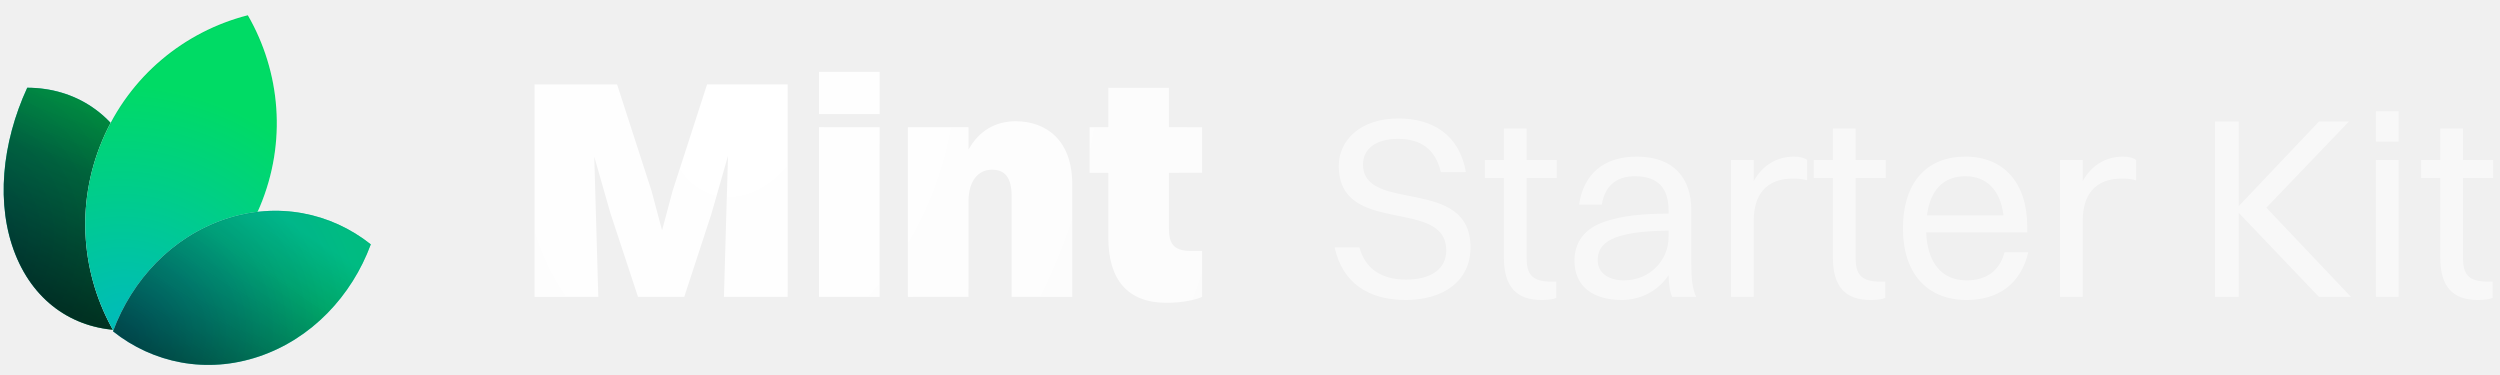
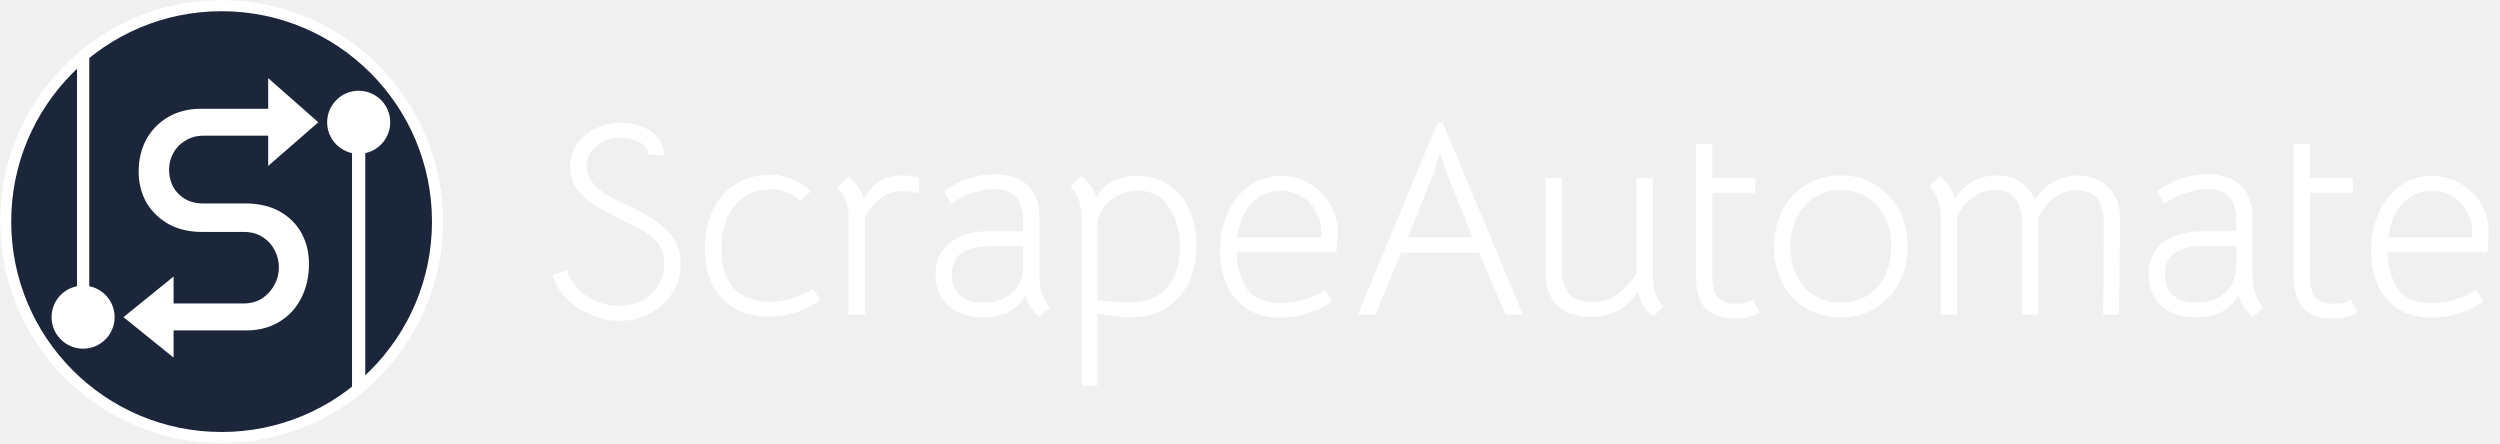
- <svg xmlns="http://www.w3.org/2000/svg" width="160" height="24" viewBox="0 0 160 24" fill="none">
-   <path d="M7.953 21.139C4.896 21.13 2.255 19.458 0.987 16.29C-0.28 13.121 0.109 9.163 1.744 5.615C4.801 5.624 7.442 7.296 8.71 10.465C9.977 13.633 9.588 17.591 7.953 21.139Z" fill="white" />
-   <path d="M7.953 21.139C4.896 21.13 2.255 19.458 0.987 16.29C-0.28 13.121 0.109 9.163 1.744 5.615C4.801 5.624 7.442 7.296 8.71 10.465C9.977 13.633 9.588 17.591 7.953 21.139Z" fill="url(#paint0_radial_115_109)" />
-   <path d="M7.953 21.139C4.896 21.13 2.255 19.458 0.987 16.29C-0.28 13.121 0.109 9.163 1.744 5.615C4.801 5.624 7.442 7.296 8.71 10.465C9.977 13.633 9.588 17.591 7.953 21.139Z" fill="black" fill-opacity="0.5" style="mix-blend-mode:hard-light" />
-   <path d="M7.953 21.139C4.896 21.13 2.255 19.458 0.987 16.29C-0.28 13.121 0.109 9.163 1.744 5.615C4.801 5.624 7.442 7.296 8.71 10.465C9.977 13.633 9.588 17.591 7.953 21.139Z" fill="url(#paint1_linear_115_109)" fill-opacity="0.5" style="mix-blend-mode:hard-light" />
-   <path d="M7.935 21.111C4.897 21.096 2.274 19.431 1.013 16.279C-0.248 13.124 0.136 9.182 1.762 5.643C4.8 5.659 7.423 7.324 8.684 10.476C9.945 13.63 9.561 17.572 7.935 21.111Z" stroke="url(#paint2_linear_115_109)" stroke-opacity="0.05" stroke-width="0.056" />
-   <path d="M7.31 21.257C11.354 20.221 14.884 17.375 16.628 13.236C18.373 9.097 17.945 4.587 15.86 0.976C11.816 2.012 8.287 4.858 6.542 8.998C4.797 13.137 5.225 17.646 7.31 21.257Z" fill="white" />
-   <path d="M7.31 21.257C11.354 20.221 14.884 17.375 16.628 13.236C18.373 9.097 17.945 4.587 15.86 0.976C11.816 2.012 8.287 4.858 6.542 8.998C4.797 13.137 5.225 17.646 7.31 21.257Z" fill="url(#paint3_radial_115_109)" />
-   <path d="M16.602 13.225C14.864 17.349 11.351 20.187 7.324 21.225C5.253 17.624 4.829 13.132 6.568 9.009C8.306 4.885 11.819 2.047 15.846 1.009C17.918 4.61 18.341 9.101 16.602 13.225Z" stroke="url(#paint4_linear_115_109)" stroke-opacity="0.05" stroke-width="0.056" />
-   <path d="M7.234 21.207C9.789 23.237 13.21 23.951 16.577 22.814C19.944 21.677 22.506 18.945 23.73 15.638C21.175 13.608 17.754 12.894 14.387 14.031C11.02 15.168 8.458 17.901 7.234 21.207Z" fill="white" />
-   <path d="M7.234 21.207C9.789 23.237 13.21 23.951 16.577 22.814C19.944 21.677 22.506 18.945 23.73 15.638C21.175 13.608 17.754 12.894 14.387 14.031C11.02 15.168 8.458 17.901 7.234 21.207Z" fill="url(#paint5_radial_115_109)" />
-   <path d="M7.234 21.207C9.789 23.237 13.21 23.951 16.577 22.814C19.944 21.677 22.506 18.945 23.73 15.638C21.175 13.608 17.754 12.894 14.387 14.031C11.02 15.168 8.458 17.901 7.234 21.207Z" fill="black" fill-opacity="0.2" style="mix-blend-mode:hard-light" />
-   <path d="M7.234 21.207C9.789 23.237 13.21 23.951 16.577 22.814C19.944 21.677 22.506 18.945 23.73 15.638C21.175 13.608 17.754 12.894 14.387 14.031C11.02 15.168 8.458 17.901 7.234 21.207Z" fill="url(#paint6_linear_115_109)" fill-opacity="0.5" style="mix-blend-mode:hard-light" />
-   <path d="M16.568 22.787C13.218 23.918 9.814 23.212 7.267 21.198C8.492 17.907 11.044 15.189 14.396 14.058C17.747 12.927 21.15 13.633 23.697 15.648C22.472 18.938 19.92 21.656 16.568 22.787Z" stroke="url(#paint7_linear_115_109)" stroke-opacity="0.05" stroke-width="0.056" />
-   <path d="M34.212 19V5.4H39.492L41.692 12.2L42.372 14.74L43.052 12.2L45.252 5.4H50.412V19H46.332L46.592 9.98L45.532 13.68L43.792 19H40.832L39.052 13.6L38.032 10.02L38.292 19H34.212ZM52.416 7.3V4.6H56.295V7.3H52.416ZM52.416 19V8.14H56.295V19H52.416ZM58.104 19V8.14H61.984V9.58C62.664 8.34 63.744 7.76 65.004 7.76C66.964 7.76 68.624 8.98 68.624 11.78V19H64.744V12.56C64.744 11.34 64.304 10.86 63.484 10.86C62.604 10.86 61.984 11.58 61.984 12.88V19H58.104ZM70.933 15.22V11.06H69.733V8.14H70.933V5.62H74.813V8.14H76.933V11.06H74.813V14.6C74.813 15.5 75.033 16.06 76.213 16.06H76.933V19C76.493 19.2 75.673 19.38 74.653 19.38C72.153 19.38 70.933 17.88 70.933 15.22Z" fill="url(#paint8_radial_115_109)" />
-   <path d="M87.232 10.519C87.232 13.687 94.112 11.229 94.112 15.832C94.112 17.994 92.364 19.198 89.971 19.198C87.562 19.198 85.912 18.093 85.417 15.832H87.001C87.364 17.169 88.371 17.895 89.987 17.895C91.671 17.895 92.561 17.152 92.561 16.03C92.561 12.598 85.681 15.155 85.681 10.618C85.681 9.001 87.034 7.582 89.509 7.582C91.671 7.582 93.403 8.621 93.816 11.014H92.215C91.868 9.529 90.912 8.886 89.476 8.886C88.057 8.886 87.232 9.529 87.232 10.519ZM96.25 16.476V11.393H95.029V10.239H96.25V8.226H97.702V10.239H99.632V11.393H97.702V16.476C97.702 17.532 98.015 18.026 99.302 18.026H99.599V19.066C99.434 19.148 99.071 19.198 98.659 19.198C97.025 19.198 96.25 18.323 96.25 16.476ZM102.516 13.093H101.064C101.345 11.162 102.615 10.024 104.76 10.024C107.103 10.024 108.242 11.393 108.242 13.44V16.888C108.242 17.895 108.324 18.521 108.555 19H107.021C106.856 18.654 106.806 18.142 106.79 17.614C106.047 18.72 104.859 19.198 103.803 19.198C101.988 19.198 100.767 18.357 100.767 16.69C100.767 15.486 101.427 14.611 102.714 14.182C103.902 13.786 105.107 13.687 106.79 13.671V13.473C106.79 12.053 106.13 11.278 104.628 11.278C103.374 11.278 102.698 11.971 102.516 13.093ZM102.252 16.657C102.252 17.465 102.929 17.944 103.952 17.944C105.569 17.944 106.79 16.674 106.79 15.172V14.759C103.061 14.793 102.252 15.585 102.252 16.657ZM110.787 19V10.239H112.239V11.591C112.833 10.519 113.774 10.024 114.83 10.024C115.176 10.024 115.49 10.107 115.655 10.239V11.542C115.407 11.46 115.094 11.427 114.747 11.427C112.998 11.427 112.239 12.515 112.239 14.1V19H110.787ZM117.305 16.476V11.393H116.084V10.239H117.305V8.226H118.757V10.239H120.688V11.393H118.757V16.476C118.757 17.532 119.071 18.026 120.358 18.026H120.655V19.066C120.49 19.148 120.127 19.198 119.714 19.198C118.081 19.198 117.305 18.323 117.305 16.476ZM129.809 16.145C129.33 18.192 127.862 19.198 125.865 19.198C123.324 19.198 121.79 17.482 121.79 14.627C121.79 11.658 123.324 10.024 125.783 10.024C128.258 10.024 129.743 11.723 129.743 14.512V14.875H123.275C123.357 16.838 124.281 17.944 125.865 17.944C127.103 17.944 127.977 17.35 128.291 16.145H129.809ZM125.783 11.278C124.38 11.278 123.539 12.152 123.324 13.786H128.225C128.027 12.169 127.152 11.278 125.783 11.278ZM131.843 19V10.239H133.295V11.591C133.889 10.519 134.829 10.024 135.885 10.024C136.232 10.024 136.545 10.107 136.71 10.239V11.542C136.463 11.46 136.149 11.427 135.803 11.427C134.054 11.427 133.295 12.515 133.295 14.1V19H131.843ZM141.763 19V7.78H143.281V13.192L148.413 7.78H150.327L145.047 13.291L150.459 19H148.413L143.281 13.621V19H141.763ZM152.06 9.067V7.12H153.512V9.067H152.06ZM152.06 19V10.239H153.512V19H152.06ZM156.178 16.476V11.393H154.957V10.239H156.178V8.226H157.63V10.239H159.56V11.393H157.63V16.476C157.63 17.532 157.943 18.026 159.23 18.026H159.527V19.066C159.362 19.148 158.999 19.198 158.587 19.198C156.953 19.198 156.178 18.323 156.178 16.476Z" fill="white" fill-opacity="0.55" />
-   <defs>
-     <radialGradient id="paint0_radial_115_109" cx="0" cy="0" r="1" gradientUnits="userSpaceOnUse" gradientTransform="translate(-3.00503 15.023) rotate(-10.029) scale(17.9572 17.784)">
-       <stop stop-color="#00B0BB" />
-       <stop offset="1" stop-color="#00DB65" />
-     </radialGradient>
-     <linearGradient id="paint1_linear_115_109" x1="7.39" y1="4.813" x2="1.63" y2="18.689" gradientUnits="userSpaceOnUse">
-       <stop stop-color="#18E299" />
-       <stop offset="1" />
-     </linearGradient>
-     <linearGradient id="paint2_linear_115_109" x1="7.948" y1="8.016" x2="1.761" y2="18.746" gradientUnits="userSpaceOnUse">
-       <stop />
-       <stop offset="1" stop-opacity="0" />
-     </linearGradient>
-     <radialGradient id="paint3_radial_115_109" cx="0" cy="0" r="1" gradientUnits="userSpaceOnUse" gradientTransform="translate(8.11404 20.8822) rotate(-75.7542) scale(21.6246 23.7772)">
-       <stop stop-color="#00BBBB" />
-       <stop offset="0.713" stop-color="#00DB65" />
-     </radialGradient>
-     <linearGradient id="paint4_linear_115_109" x1="7.602" y1="5.871" x2="15.556" y2="16.372" gradientUnits="userSpaceOnUse">
-       <stop />
-       <stop offset="1" stop-opacity="0" />
-     </linearGradient>
-     <radialGradient id="paint5_radial_115_109" cx="0" cy="0" r="1" gradientUnits="userSpaceOnUse" gradientTransform="translate(7.84537 21.5181) rotate(-20.3525) scale(18.5603 17.32)">
-       <stop stop-color="#00B0BB" />
-       <stop offset="1" stop-color="#00DB65" />
-     </radialGradient>
-     <linearGradient id="paint6_linear_115_109" x1="16.808" y1="13.007" x2="10.041" y2="22.994" gradientUnits="userSpaceOnUse">
-       <stop stop-color="#00B1BC" />
-       <stop offset="1" />
-     </linearGradient>
-     <linearGradient id="paint7_linear_115_109" x1="16.808" y1="13.007" x2="14.169" y2="23.841" gradientUnits="userSpaceOnUse">
-       <stop />
-       <stop offset="1" stop-opacity="0" />
-     </linearGradient>
-     <radialGradient id="paint8_radial_115_109" cx="0" cy="0" r="1" gradientUnits="userSpaceOnUse" gradientTransform="translate(47.2781 7) rotate(19.0047) scale(67.5582 85.7506)">
-       <stop stop-color="white" />
-       <stop offset="1" stop-color="white" stop-opacity="0.5" />
-     </radialGradient>
-   </defs>
+ <svg xmlns="http://www.w3.org/2000/svg" width="3345" height="593" viewBox="0 0 3345 593" fill="none">
+   <mask id="mask0_2003_3" style="mask-type:alpha" maskUnits="userSpaceOnUse" x="0" y="0" width="593" height="593">
+     <circle cx="296.5" cy="296.5" r="296.5" fill="#F8F8F8" />
+   </mask>
+   <g mask="url(#mask0_2003_3)">
+     <circle cx="296.5" cy="296.5" r="289" fill="#1B263B" stroke="white" stroke-width="15" />
+     <path d="M471.02 167.243H488.736V760.052H471.02V167.243Z" fill="white" />
+     <circle cx="479.915" cy="163.619" r="42.188" fill="white" />
+     <path d="M103.069 419.357H119.423V-168H103.069V419.357Z" fill="white" />
+     <circle cx="42.188" cy="42.188" r="42.188" transform="matrix(1 0 0 -1 69 466.532)" fill="white" />
+     <path d="M196.954 442.063V406.06H325.297C335.18 406.06 343.651 403.801 350.711 399.282C357.77 394.482 363.277 388.411 367.23 381.069C371.184 373.727 373.16 365.961 373.16 357.772C373.16 349.301 371.184 341.535 367.23 334.476C363.559 327.134 358.194 321.345 351.134 317.109C344.357 312.591 336.027 310.332 326.144 310.332H270.232C253.572 310.332 238.888 306.944 226.181 300.167C213.474 293.107 203.449 283.506 196.107 271.364C189.048 258.939 185.518 244.961 185.518 229.43C185.518 213.617 188.906 199.356 195.684 186.649C202.743 173.942 212.485 163.918 224.91 156.576C237.617 149.234 252.16 145.563 268.538 145.563H394.339V181.566H272.35C263.032 181.566 254.842 183.825 247.783 188.344C240.723 192.579 235.358 198.227 231.687 205.286C228.016 212.064 226.181 219.405 226.181 227.312C226.181 234.936 227.875 242.278 231.264 249.338C234.935 256.115 240.159 261.622 246.936 265.857C253.995 270.093 262.043 272.211 271.079 272.211H328.262C346.052 272.211 361.3 275.741 374.007 282.8C386.715 289.86 396.457 299.461 403.234 311.603C410.011 323.745 413.4 337.582 413.4 353.113C413.4 370.338 409.87 385.728 402.81 399.282C396.033 412.554 386.291 423.002 373.584 430.627C360.877 438.251 346.334 442.063 329.956 442.063H196.954Z" fill="white" />
+     <path d="M425.914 163.619L358.835 222L358.835 163.619L358.835 104.556L425.914 163.619Z" fill="white" />
+     <path d="M165.19 424.344L232.269 478.5L232.269 424.344L232.269 370L165.19 424.344Z" fill="white" />
+   </g>
+   <path d="M828.188 429.402C816.011 429.402 803.713 426.723 791.293 421.365C778.873 416.251 767.914 409.067 758.416 399.813C749.162 390.558 742.951 380.086 739.785 368.397L758.416 361.091C763.043 375.946 772.054 387.758 785.448 396.525C799.086 405.049 813.333 409.31 828.188 409.31C839.391 409.31 849.619 406.997 858.873 402.37C868.128 397.499 875.434 390.802 880.791 382.278C886.149 373.511 888.828 363.648 888.828 352.689C888.828 340.999 885.54 331.38 878.965 323.83C872.633 316.281 861.796 308.731 846.453 301.182C825.753 291.197 810.045 283.038 799.329 276.707C788.614 270.375 779.847 262.947 773.028 254.423C766.209 245.656 762.799 235.306 762.799 223.373C762.799 211.683 765.965 201.333 772.297 192.322C778.629 183.311 787.031 176.371 797.503 171.5C808.218 166.629 819.664 164.194 831.841 164.194C842.069 164.194 851.567 166.142 860.334 170.039C869.345 173.692 876.286 178.928 881.157 185.747C886.271 192.322 888.584 199.75 888.097 208.03L867.64 206.934C867.64 199.872 863.744 194.392 855.951 190.496C848.401 186.356 840.121 184.286 831.11 184.286C818.447 184.286 807.488 187.939 798.233 195.245C789.223 202.551 784.717 211.561 784.717 222.277C784.717 230.557 787.518 237.985 793.119 244.56C798.721 251.136 805.296 256.737 812.845 261.364C820.639 265.748 830.38 270.618 842.069 275.976C844.505 277.194 847.062 278.411 849.741 279.629C852.42 280.847 854.977 282.186 857.412 283.647C876.651 293.876 890.289 304.348 898.326 315.063C906.606 325.535 910.746 338.199 910.746 353.054C910.746 367.91 906.849 381.182 899.056 392.872C891.507 404.318 881.4 413.329 868.736 419.904C856.073 426.236 842.557 429.402 828.188 429.402ZM1028.67 423.557C1002.13 423.557 981.186 415.399 965.843 399.082C950.744 382.765 943.195 360.482 943.195 332.232C943.195 312.749 946.848 295.58 954.154 280.725C961.46 265.626 971.81 254.058 985.204 246.021C998.599 237.741 1014.06 233.601 1031.6 233.601C1041.34 233.601 1050.35 235.428 1058.63 239.081C1067.15 242.49 1075.92 248.091 1084.93 255.884L1070.32 269.035C1064.72 263.434 1058.87 259.416 1052.78 256.98C1046.94 254.545 1039.88 253.327 1031.6 253.327C1011.38 253.327 995.189 260.633 983.012 275.245C971.079 289.614 965.113 308.975 965.113 333.328C965.113 355.733 970.714 373.146 981.917 385.566C993.363 397.743 1009.56 403.831 1030.5 403.831C1048.28 403.831 1067.52 398.108 1088.22 386.662L1097.72 402.004C1087.73 408.823 1076.65 414.181 1064.47 418.078C1052.54 421.731 1040.61 423.557 1028.67 423.557ZM1207.81 234.697C1215.11 234.697 1222.42 235.793 1229.73 237.985V258.442C1222.66 256.737 1215.6 255.884 1208.54 255.884C1196.12 255.884 1186.01 258.929 1178.22 265.017C1170.43 271.105 1163.49 279.751 1157.4 290.953V421H1135.48V293.145C1135.48 273.906 1130.37 259.781 1120.14 250.77L1134.75 236.158C1139.13 238.837 1143.27 242.855 1147.17 248.213C1151.07 253.571 1153.87 259.537 1155.57 266.113C1162.39 254.91 1169.21 247.239 1176.03 243.099C1184.55 237.498 1195.15 234.697 1207.81 234.697ZM1390.89 423.922C1386.27 420.269 1382.49 416.251 1379.57 411.868C1376.89 407.484 1374.33 401.761 1371.9 394.698C1367.03 404.196 1359.72 411.624 1349.98 416.982C1340.48 422.096 1328.91 424.653 1315.28 424.653C1296.04 424.653 1280.57 419.539 1268.88 409.31C1257.44 399.082 1251.71 385.201 1251.71 367.666C1251.71 349.158 1258.17 334.789 1271.07 324.561C1284.23 314.332 1302.73 309.218 1326.6 309.218H1368.97V296.067C1368.97 281.455 1365.81 270.618 1359.48 263.556C1353.15 256.493 1343.4 252.962 1330.25 252.962C1320.51 252.962 1310.53 254.789 1300.3 258.442C1290.07 261.851 1280.94 266.6 1272.9 272.688L1263.04 256.615C1272.05 249.065 1282.4 243.342 1294.09 239.446C1306.02 235.306 1318.2 233.236 1330.62 233.236C1350.34 233.236 1365.32 238.35 1375.55 248.578C1385.78 258.563 1390.89 273.054 1390.89 292.049V368.397C1390.89 387.149 1395.64 401.639 1405.14 411.868L1390.89 423.922ZM1315.64 404.927C1331.96 404.927 1344.86 400.421 1354.36 391.411C1364.1 382.4 1368.97 370.71 1368.97 356.342V328.944H1331.71C1311.01 328.944 1296.16 331.989 1287.15 338.077C1278.14 343.922 1273.63 353.663 1273.63 367.301C1273.63 379.478 1277.28 388.854 1284.59 395.429C1291.9 401.761 1302.25 404.927 1315.64 404.927ZM1522.16 235.428C1538.97 235.428 1553.21 239.689 1564.9 248.213C1576.84 256.493 1585.73 267.696 1591.57 281.821C1597.66 295.946 1600.7 311.654 1600.7 328.944C1600.7 347.696 1597.17 364.257 1590.11 378.625C1583.05 392.994 1572.82 404.318 1559.42 412.598C1546.03 420.635 1530.08 424.653 1511.57 424.653C1505.48 424.653 1490.99 423.07 1468.1 419.904V515.978H1447.28V292.414C1447.28 273.175 1442.16 259.05 1431.93 250.04L1446.55 235.428C1450.69 238.35 1454.71 242.368 1458.6 247.483C1462.5 252.597 1465.3 258.198 1467 264.286C1477.48 245.047 1495.86 235.428 1522.16 235.428ZM1509.74 404.927C1532.64 404.927 1549.8 398.351 1561.25 385.201C1572.94 371.806 1578.79 353.663 1578.79 330.771C1578.79 309.096 1573.79 291.075 1563.81 276.707C1554.07 262.338 1540.43 255.154 1522.89 255.154C1509.01 255.154 1496.59 259.416 1485.63 267.939C1474.92 276.463 1469.07 287.544 1468.1 301.182V401.639C1490.5 403.831 1504.39 404.927 1509.74 404.927ZM1654.33 337.346C1654.57 354.394 1658.71 369.98 1666.75 384.105C1674.79 398.23 1690.86 405.292 1714.97 405.292C1725.44 405.292 1735.06 403.953 1743.83 401.274C1752.84 398.595 1762.58 394.211 1773.05 388.123L1782.55 403.466C1772.81 410.041 1761.97 415.277 1750.04 419.174C1738.11 423.07 1725.93 425.018 1713.51 425.018C1687.94 425.018 1667.97 416.86 1653.6 400.543C1639.48 383.983 1632.41 362.308 1632.41 335.52C1632.41 318.229 1635.58 302.034 1641.91 286.935C1648.24 271.592 1657.62 259.172 1670.04 249.674C1682.46 240.177 1697.07 235.428 1713.87 235.428C1728 235.428 1740.79 238.837 1752.23 245.656C1763.92 252.231 1773.05 261.364 1779.63 273.054C1786.45 284.5 1789.86 297.285 1789.86 311.41C1789.86 315.307 1789.74 318.838 1789.49 322.004C1789.25 324.926 1789.01 327.483 1788.76 329.675L1788.03 337.346H1654.33ZM1767.57 317.62C1767.82 315.915 1767.94 313.48 1767.94 310.314C1767.94 300.086 1765.5 290.831 1760.63 282.551C1755.76 274.028 1749.19 267.33 1740.91 262.46C1732.63 257.589 1723.49 255.154 1713.51 255.154C1698.65 255.154 1685.87 260.633 1675.15 271.592C1664.68 282.308 1658.11 297.65 1655.43 317.62H1767.57ZM1923.43 164.194H1930.37L2037.77 421H2014.39L1978.95 338.077H1874.84L1840.14 421H1816.76L1923.43 164.194ZM1935.85 232.14C1931.95 222.399 1928.91 212.901 1926.72 203.647C1923.79 215.093 1920.87 224.59 1917.95 232.14L1883.61 317.62H1970.19L1935.85 232.14ZM2130.32 423.922C2109.87 423.922 2094.28 418.808 2083.56 408.58C2073.09 398.351 2067.86 383.739 2067.86 364.744V238.35H2089.77V360.726C2089.77 374.363 2092.94 385.079 2099.27 392.872C2105.6 400.421 2116.32 404.196 2131.42 404.196C2144.08 404.196 2154.55 401.152 2162.83 395.064C2171.36 388.732 2180.25 379.234 2189.5 366.57V238.35H2211.42V367.301C2211.42 386.297 2216.17 400.665 2225.67 410.406L2212.15 423.557C2206.79 419.661 2202.29 414.668 2198.63 408.58C2195.22 402.248 2192.91 395.916 2191.69 389.584C2183.9 401.761 2174.89 410.528 2164.66 415.886C2154.68 421.244 2143.23 423.922 2130.32 423.922ZM2321.32 426.114C2303.79 426.114 2290.64 421.487 2281.87 412.233C2273.34 402.979 2269.08 388.367 2269.08 368.397V192.688H2291V238.35H2348.35V258.076H2291V368.397C2291 383.739 2293.8 393.968 2299.4 399.082C2305.25 403.953 2312.43 406.388 2320.95 406.388C2326.07 406.388 2330.33 406.144 2333.74 405.657C2337.15 404.927 2340.92 403.344 2345.06 400.909L2354.93 417.712C2345.92 423.314 2334.71 426.114 2321.32 426.114ZM2462.87 424.653C2445.58 424.653 2430.12 420.635 2416.48 412.598C2403.09 404.562 2392.61 393.359 2385.07 378.991C2377.52 364.622 2373.74 348.305 2373.74 330.04C2373.74 311.775 2377.52 295.459 2385.07 281.09C2392.86 266.478 2403.45 255.154 2416.85 247.117C2430.48 238.837 2445.95 234.697 2463.24 234.697C2480.29 234.697 2495.51 238.837 2508.9 247.117C2522.54 255.154 2533.13 266.356 2540.68 280.725C2548.48 295.093 2552.37 311.41 2552.37 329.675C2552.37 347.94 2548.48 364.257 2540.68 378.625C2533.13 392.994 2522.54 404.318 2508.9 412.598C2495.51 420.635 2480.16 424.653 2462.87 424.653ZM2463.24 404.927C2483.45 404.927 2499.65 397.986 2511.82 384.105C2524.24 370.223 2530.45 352.08 2530.45 329.675C2530.45 314.819 2527.65 301.79 2522.05 290.588C2516.45 279.142 2508.54 270.253 2498.31 263.921C2488.08 257.589 2476.39 254.423 2463.24 254.423C2449.84 254.423 2438.03 257.589 2427.81 263.921C2417.58 270.253 2409.66 279.264 2404.06 290.953C2398.46 302.399 2395.66 315.428 2395.66 330.04C2395.66 344.652 2398.46 357.681 2404.06 369.127C2409.66 380.33 2417.58 389.097 2427.81 395.429C2438.03 401.761 2449.84 404.927 2463.24 404.927ZM2596.68 292.049C2596.68 273.297 2591.69 258.929 2581.7 248.944L2595.22 235.428C2605.69 243.221 2612.39 253.571 2615.31 266.478C2622.13 255.763 2630.29 247.848 2639.78 242.734C2649.53 237.376 2660.12 234.697 2671.57 234.697C2683.5 234.697 2693.85 237.498 2702.62 243.099C2711.63 248.7 2718.32 256.859 2722.71 267.574C2729.53 256.859 2737.93 248.7 2747.91 243.099C2758.14 237.498 2768.98 234.697 2780.43 234.697C2796.99 234.697 2810.5 240.055 2820.97 250.77C2831.69 261.486 2836.93 275.976 2836.68 294.241L2835.22 421H2814.03L2814.76 298.259C2814.76 269.035 2802.71 254.423 2778.6 254.423C2757.17 254.423 2740.12 266.6 2727.46 290.953V421H2705.54V298.259C2705.54 284.621 2702.49 273.906 2696.41 266.113C2690.56 258.076 2681.92 254.058 2670.47 254.058C2659.27 254.058 2648.8 257.589 2639.05 264.652C2629.56 271.714 2622.74 280.238 2618.6 290.223V421H2596.68V292.049ZM3014.05 423.922C3009.42 420.269 3005.65 416.251 3002.73 411.868C3000.05 407.484 2997.49 401.761 2995.06 394.698C2990.19 404.196 2982.88 411.624 2973.14 416.982C2963.64 422.096 2952.07 424.653 2938.43 424.653C2919.2 424.653 2903.73 419.539 2892.04 409.31C2880.6 399.082 2874.87 385.201 2874.87 367.666C2874.87 349.158 2881.33 334.789 2894.23 324.561C2907.38 314.332 2925.89 309.218 2949.76 309.218H2992.13V296.067C2992.13 281.455 2988.97 270.618 2982.64 263.556C2976.3 256.493 2966.56 252.962 2953.41 252.962C2943.67 252.962 2933.69 254.789 2923.46 258.442C2913.23 261.851 2904.1 266.6 2896.06 272.688L2886.2 256.615C2895.21 249.065 2905.56 243.342 2917.25 239.446C2929.18 235.306 2941.36 233.236 2953.78 233.236C2973.5 233.236 2988.48 238.35 2998.71 248.578C3008.94 258.563 3014.05 273.054 3014.05 292.049V368.397C3014.05 387.149 3018.8 401.639 3028.3 411.868L3014.05 423.922ZM2938.8 404.927C2955.12 404.927 2968.02 400.421 2977.52 391.411C2987.26 382.4 2992.13 370.71 2992.13 356.342V328.944H2954.87C2934.17 328.944 2919.32 331.989 2910.31 338.077C2901.3 343.922 2896.79 353.663 2896.79 367.301C2896.79 379.478 2900.44 388.854 2907.75 395.429C2915.06 401.761 2925.41 404.927 2938.8 404.927ZM3121.13 426.114C3103.59 426.114 3090.44 421.487 3081.67 412.233C3073.15 402.979 3068.89 388.367 3068.89 368.397V192.688H3090.81V238.35H3148.16V258.076H3090.81V368.397C3090.81 383.739 3093.61 393.968 3099.21 399.082C3105.05 403.953 3112.24 406.388 3120.76 406.388C3125.88 406.388 3130.14 406.144 3133.55 405.657C3136.96 404.927 3140.73 403.344 3144.87 400.909L3154.73 417.712C3145.72 423.314 3134.52 426.114 3121.13 426.114ZM3194.37 337.346C3194.61 354.394 3198.75 369.98 3206.79 384.105C3214.83 398.23 3230.9 405.292 3255.01 405.292C3265.48 405.292 3275.1 403.953 3283.87 401.274C3292.88 398.595 3302.62 394.211 3313.09 388.123L3322.59 403.466C3312.85 410.041 3302.01 415.277 3290.08 419.174C3278.15 423.07 3265.97 425.018 3253.55 425.018C3227.98 425.018 3208.01 416.86 3193.64 400.543C3179.51 383.983 3172.45 362.308 3172.45 335.52C3172.45 318.229 3175.62 302.034 3181.95 286.935C3188.28 271.592 3197.66 259.172 3210.08 249.674C3222.5 240.177 3237.11 235.428 3253.91 235.428C3268.04 235.428 3280.82 238.837 3292.27 245.656C3303.96 252.231 3313.09 261.364 3319.67 273.054C3326.49 284.5 3329.9 297.285 3329.9 311.41C3329.9 315.307 3329.77 318.838 3329.53 322.004C3329.29 324.926 3329.04 327.483 3328.8 329.675L3328.07 337.346H3194.37ZM3307.61 317.62C3307.86 315.915 3307.98 313.48 3307.98 310.314C3307.98 300.086 3305.54 290.831 3300.67 282.551C3295.8 274.028 3289.23 267.33 3280.95 262.46C3272.67 257.589 3263.53 255.154 3253.55 255.154C3238.69 255.154 3225.91 260.633 3215.19 271.592C3204.72 282.308 3198.14 297.65 3195.47 317.62H3307.61Z" fill="white" />
</svg>
